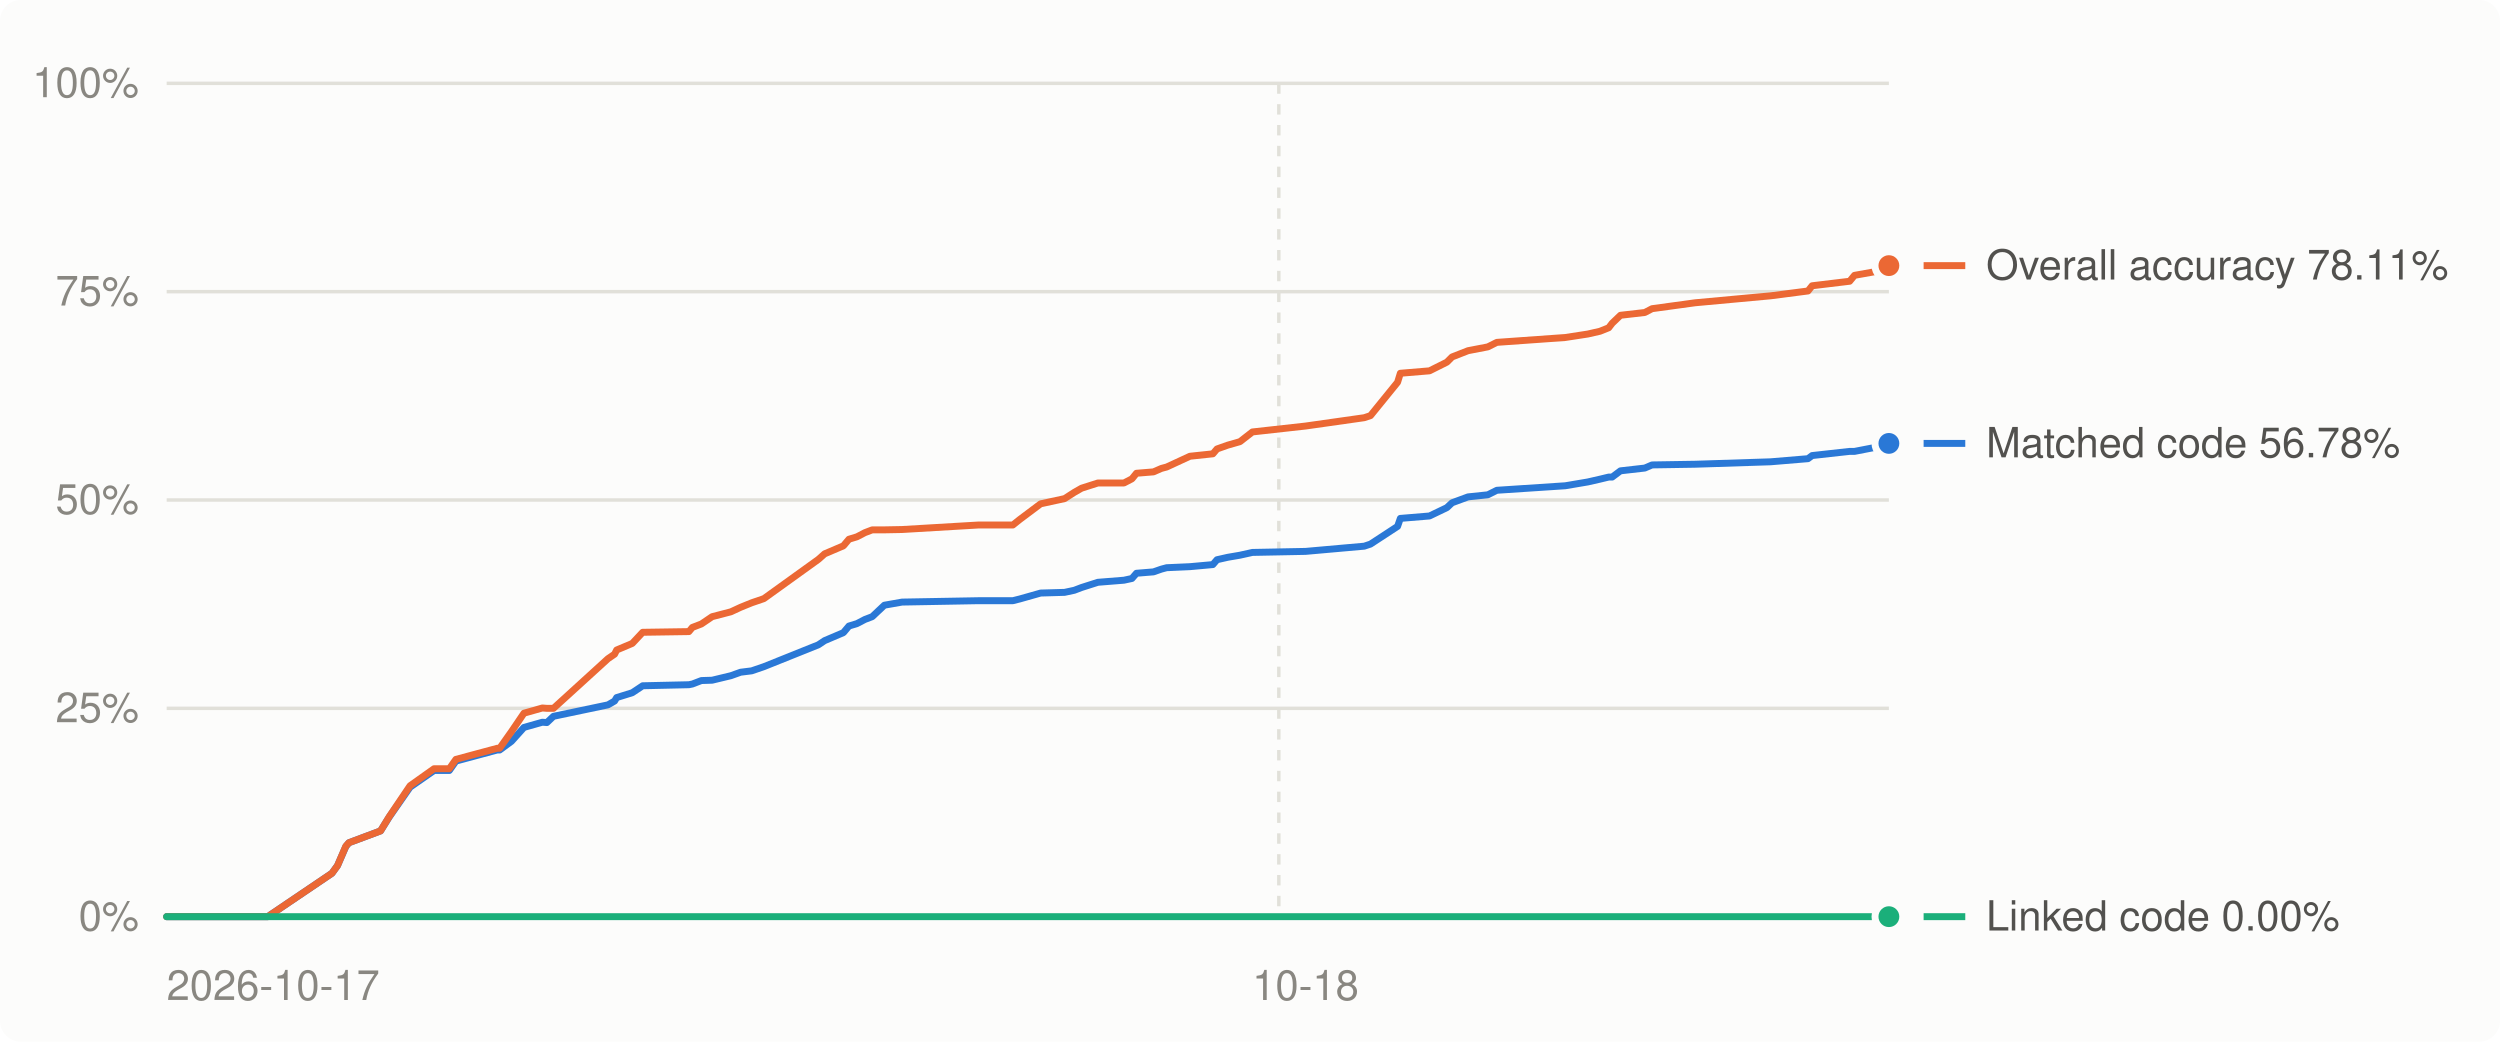
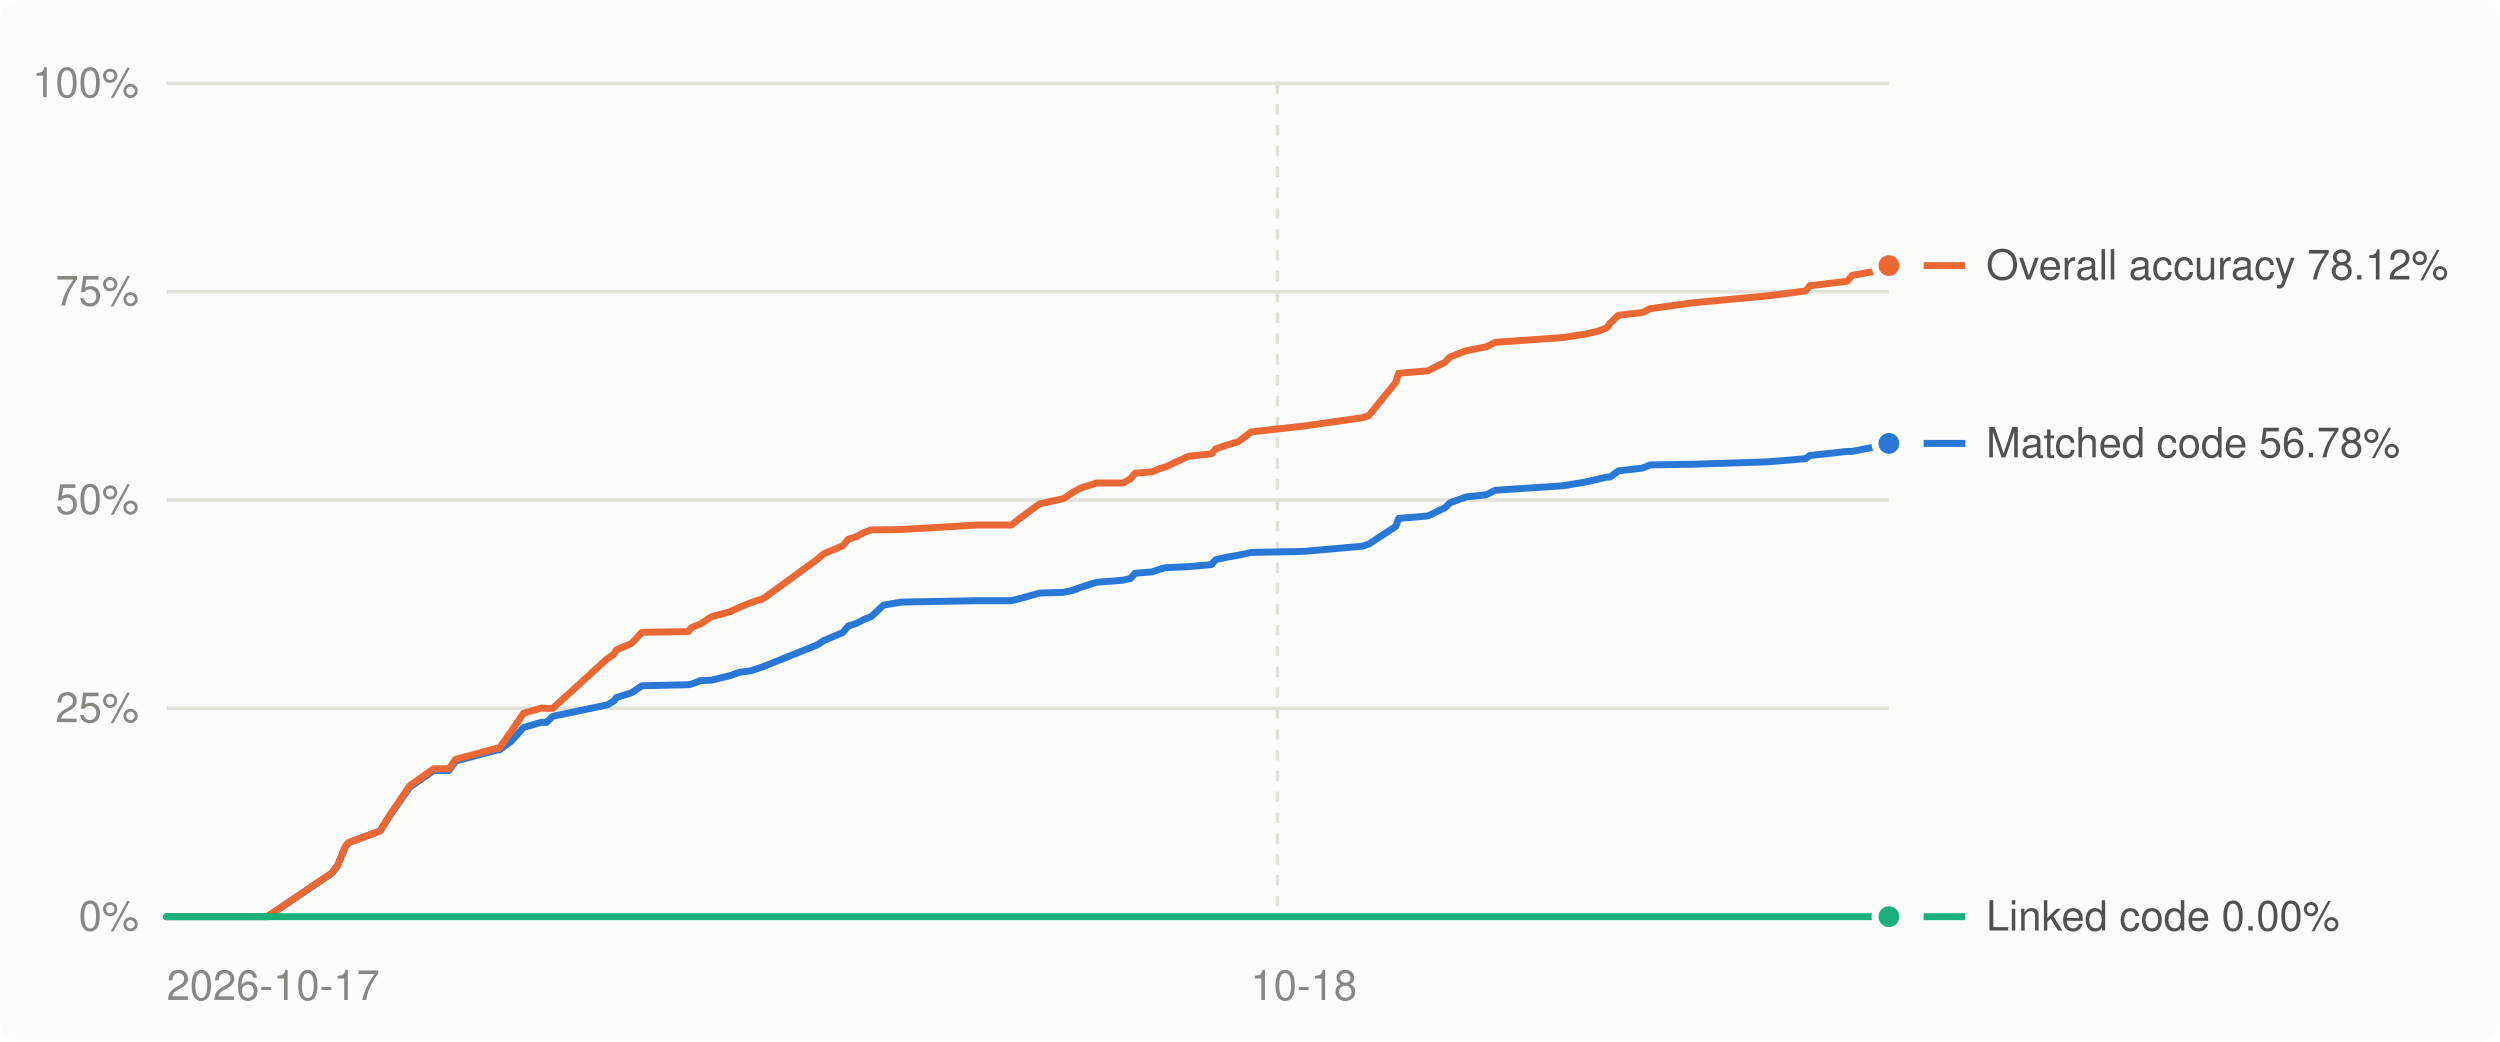
<svg xmlns="http://www.w3.org/2000/svg" viewBox="0 0 720 300" width="720" height="300" role="img" aria-label="Decompilation progress over time">
  <style>
.bg{fill:#fcfcfb}.grid{stroke:#e1e0d9}.muted{fill:#898781}.lbl{fill:#52514e}.ln0{stroke:#2a78d6}.dot0{fill:#2a78d6;stroke:#fcfcfb}.ln1{stroke:#eb6834}.dot1{fill:#eb6834;stroke:#fcfcfb}.ln2{stroke:#1baf7a}.dot2{fill:#1baf7a;stroke:#fcfcfb}
@media (prefers-color-scheme: dark){.bg{fill:#1a1a19}.grid{stroke:#2c2c2a}.muted{fill:#898781}.lbl{fill:#c3c2b7}.ln0{stroke:#3987e5}.dot0{fill:#3987e5;stroke:#1a1a19}.ln1{stroke:#d95926}.dot1{fill:#d95926;stroke:#1a1a19}.ln2{stroke:#199e70}.dot2{fill:#199e70;stroke:#1a1a19}}
text{font:12px -apple-system,BlinkMacSystemFont,'Segoe UI',Helvetica,Arial,sans-serif}
</style>
  <rect class="bg" width="720" height="300" rx="6" />
  <line x1="48" x2="544" y1="264.0" y2="264.0" class="grid" stroke-width="1" />
  <text x="40" y="268.0" class="muted" text-anchor="end">0%</text>
  <line x1="48" x2="544" y1="204.0" y2="204.0" class="grid" stroke-width="1" />
  <text x="40" y="208.0" class="muted" text-anchor="end">25%</text>
  <line x1="48" x2="544" y1="144.0" y2="144.0" class="grid" stroke-width="1" />
  <text x="40" y="148.0" class="muted" text-anchor="end">50%</text>
  <line x1="48" x2="544" y1="84.0" y2="84.0" class="grid" stroke-width="1" />
  <text x="40" y="88.0" class="muted" text-anchor="end">75%</text>
  <line x1="48" x2="544" y1="24.0" y2="24.0" class="grid" stroke-width="1" />
  <text x="40" y="28.0" class="muted" text-anchor="end">100%</text>
-   <line x1="368.3" x2="368.3" y1="24" y2="264" class="grid" stroke-width="1" stroke-dasharray="3 3" />
+   <line x1="367.9" x2="367.9" y1="24" y2="264" class="grid" stroke-width="1" stroke-dasharray="3 3" />
  <text class="muted" x="48.0" y="288" text-anchor="start">2026-10-17</text>
-   <text class="muted" x="376.0" y="288" text-anchor="middle">10-18</text>
-   <polyline points="48.0,264.0 77.1,264.0 95.6,251.5 97.2,249.3 99.6,243.8 100.5,242.7 109.6,239.3 112.1,235.3 118.1,226.7 125.0,221.9 129.4,221.9 131.3,219.2 143.2,216.0 143.9,216.0 147.3,213.5 150.9,209.5 156.2,208.0 157.5,208.1 159.4,206.3 175.1,203.0 177.0,201.9 177.6,200.9 182.1,199.5 185.1,197.5 198.4,197.2 199.4,197.0 202.0,196.0 205.1,195.9 210.5,194.6 213.3,193.6 216.5,193.2 220.0,192.0 235.7,185.7 237.5,184.5 242.9,182.2 244.5,180.3 246.8,179.6 249.1,178.4 251.2,177.6 254.7,174.3 259.8,173.4 281.8,173.0 291.7,173.0 293.7,172.5 299.7,170.8 306.6,170.6 309.4,170.0 311.5,169.2 316.2,167.7 323.7,167.1 326.0,166.6 327.3,165.1 332.2,164.7 334.5,163.9 336.0,163.5 342.7,163.2 349.3,162.6 350.5,161.2 353.6,160.5 357.1,159.9 360.7,159.1 376.0,158.8 392.9,157.3 394.7,156.7 402.5,151.6 403.3,149.3 411.7,148.6 416.7,146.2 418.2,144.8 422.8,143.1 428.5,142.5 431.1,141.2 450.8,139.9 457.3,138.8 460.8,138.0 463.3,137.4 464.3,137.4 466.7,135.6 473.7,134.8 475.8,133.9 488.2,133.7 509.9,133.0 520.7,132.1 521.9,131.2 532.7,130.0 534.1,130.0 540.8,128.7 544.0,127.7" fill="none" class="ln0" stroke-width="2" stroke-linejoin="round" stroke-linecap="round" />
-   <polyline points="48.0,264.0 77.1,264.0 95.6,251.5 97.2,249.3 99.6,243.7 100.5,242.7 109.6,239.3 112.1,235.2 118.1,226.3 125.0,221.4 129.4,221.4 131.3,218.7 143.2,215.5 143.9,215.5 147.3,210.7 150.9,205.4 156.2,203.9 157.5,204.0 159.4,204.0 175.1,189.7 177.0,188.4 177.6,187.2 182.1,185.3 185.1,182.1 198.4,181.9 199.4,180.7 202.0,179.7 205.1,177.6 210.5,176.2 213.3,174.9 216.5,173.6 220.0,172.4 235.7,161.1 237.5,159.5 242.9,157.2 244.5,155.3 246.8,154.6 249.1,153.4 251.2,152.6 254.7,152.6 259.8,152.5 281.8,151.2 291.7,151.2 293.7,149.6 299.7,145.1 306.6,143.6 309.4,141.8 311.5,140.6 316.2,139.1 323.7,139.1 326.0,137.9 327.3,136.3 332.2,135.9 334.5,134.9 336.0,134.5 342.7,131.4 349.3,130.7 350.5,129.3 353.6,128.2 357.1,127.2 360.7,124.4 376.0,122.7 392.9,120.3 394.7,119.7 402.5,110.1 403.3,107.5 411.7,106.8 416.7,104.3 418.2,102.8 422.8,101.0 428.5,99.9 431.1,98.6 450.8,97.2 457.3,96.2 460.8,95.4 463.3,94.4 464.3,93.1 466.7,90.8 473.7,90.0 475.8,88.9 488.2,87.2 509.9,85.2 520.7,83.8 521.9,82.3 532.7,81.0 534.1,79.3 540.8,78.1 544.0,76.5" fill="none" class="ln1" stroke-width="2" stroke-linejoin="round" stroke-linecap="round" />
-   <polyline points="48.0,264.0 77.1,264.0 95.6,264.0 97.2,264.0 99.6,264.0 100.5,264.0 109.6,264.0 112.1,264.0 118.1,264.0 125.0,264.0 129.4,264.0 131.3,264.0 143.2,264.0 143.9,264.0 147.3,264.0 150.9,264.0 156.2,264.0 157.5,264.0 159.4,264.0 175.1,264.0 177.0,264.0 177.6,264.0 182.1,264.0 185.1,264.0 198.4,264.0 199.4,264.0 202.0,264.0 205.1,264.0 210.5,264.0 213.3,264.0 216.5,264.0 220.0,264.0 235.7,264.0 237.5,264.0 242.9,264.0 244.5,264.0 246.8,264.0 249.1,264.0 251.2,264.0 254.7,264.0 259.8,264.0 281.8,264.0 291.7,264.0 293.7,264.0 299.7,264.0 306.6,264.0 309.4,264.0 311.5,264.0 316.2,264.0 323.7,264.0 326.0,264.0 327.3,264.0 332.2,264.0 334.5,264.0 336.0,264.0 342.7,264.0 349.3,264.0 350.5,264.0 353.6,264.0 357.1,264.0 360.7,264.0 376.0,264.0 392.9,264.0 394.7,264.0 402.5,264.0 403.3,264.0 411.7,264.0 416.7,264.0 418.2,264.0 422.8,264.0 428.5,264.0 431.1,264.0 450.8,264.0 457.3,264.0 460.8,264.0 463.3,264.0 464.3,264.0 466.7,264.0 473.7,264.0 475.8,264.0 488.2,264.0 509.9,264.0 520.7,264.0 521.9,264.0 532.7,264.0 534.1,264.0 540.8,264.0 544.0,264.0" fill="none" class="ln2" stroke-width="2" stroke-linejoin="round" stroke-linecap="round" />
+   <text class="muted" x="375.5" y="288" text-anchor="middle">10-18</text>
+   <polyline points="48.0,264.0 77.0,264.0 95.5,251.5 97.2,249.3 99.5,243.8 100.4,242.7 109.5,239.3 112.0,235.3 118.0,226.7 124.9,221.9 129.3,221.9 131.2,219.2 143.1,216.0 143.8,216.0 147.2,213.5 150.8,209.5 156.0,208.0 157.3,208.1 159.2,206.3 174.9,203.0 176.8,201.9 177.5,200.9 181.9,199.5 184.9,197.5 198.2,197.2 199.2,197.0 201.8,196.0 204.9,195.9 210.2,194.6 213.0,193.6 216.2,193.2 219.8,192.0 235.4,185.7 237.2,184.5 242.7,182.2 244.3,180.3 246.5,179.6 248.8,178.4 250.9,177.6 254.4,174.3 259.5,173.4 281.5,173.0 291.3,173.0 293.3,172.5 299.4,170.8 306.3,170.6 309.0,170.0 311.1,169.2 315.8,167.7 323.4,167.1 325.6,166.6 326.9,165.1 331.8,164.7 334.1,163.9 335.6,163.5 342.3,163.2 348.9,162.6 350.1,161.2 353.2,160.5 356.7,159.9 360.3,159.1 375.5,158.8 392.4,157.3 394.2,156.7 402.0,151.6 402.8,149.3 411.2,148.6 416.2,146.2 417.6,144.8 422.3,143.1 428.0,142.5 430.6,141.2 450.2,139.9 456.7,138.8 460.2,138.0 462.8,137.4 463.7,137.4 466.1,135.6 473.1,134.8 475.2,133.9 487.6,133.7 509.2,133.0 520.0,132.1 521.2,131.2 532.0,130.0 533.4,130.0 540.1,128.7 543.3,127.7 544.0,127.7" fill="none" class="ln0" stroke-width="2" stroke-linejoin="round" stroke-linecap="round" />
+   <polyline points="48.0,264.0 77.0,264.0 95.5,251.5 97.2,249.3 99.5,243.7 100.4,242.7 109.5,239.3 112.0,235.2 118.0,226.3 124.9,221.4 129.3,221.4 131.2,218.7 143.1,215.5 143.8,215.5 147.2,210.7 150.8,205.4 156.0,203.9 157.3,204.0 159.2,204.0 174.9,189.7 176.8,188.4 177.5,187.2 181.9,185.3 184.9,182.1 198.2,181.9 199.2,180.7 201.8,179.7 204.9,177.6 210.2,176.2 213.0,174.9 216.2,173.6 219.8,172.4 235.4,161.1 237.2,159.5 242.7,157.2 244.3,155.3 246.5,154.6 248.8,153.4 250.9,152.6 254.4,152.6 259.5,152.5 281.5,151.2 291.3,151.2 293.3,149.6 299.4,145.1 306.3,143.6 309.0,141.8 311.1,140.6 315.8,139.1 323.4,139.1 325.6,137.9 326.9,136.3 331.8,135.9 334.1,134.9 335.6,134.5 342.3,131.4 348.9,130.7 350.1,129.3 353.2,128.2 356.7,127.2 360.3,124.4 375.5,122.7 392.4,120.3 394.2,119.7 402.0,110.1 402.8,107.5 411.2,106.8 416.2,104.3 417.6,102.8 422.3,101.0 428.0,99.9 430.6,98.6 450.2,97.2 456.7,96.2 460.2,95.4 462.8,94.4 463.7,93.1 466.1,90.8 473.1,90.0 475.2,88.9 487.6,87.2 509.2,85.2 520.0,83.8 521.2,82.3 532.0,81.0 533.4,79.3 540.1,78.1 543.3,76.5 544.0,76.5" fill="none" class="ln1" stroke-width="2" stroke-linejoin="round" stroke-linecap="round" />
+   <polyline points="48.0,264.0 77.0,264.0 95.5,264.0 97.2,264.0 99.5,264.0 100.4,264.0 109.5,264.0 112.0,264.0 118.0,264.0 124.9,264.0 129.3,264.0 131.2,264.0 143.1,264.0 143.8,264.0 147.2,264.0 150.8,264.0 156.0,264.0 157.3,264.0 159.2,264.0 174.9,264.0 176.8,264.0 177.5,264.0 181.9,264.0 184.9,264.0 198.2,264.0 199.2,264.0 201.8,264.0 204.9,264.0 210.2,264.0 213.0,264.0 216.2,264.0 219.8,264.0 235.4,264.0 237.2,264.0 242.7,264.0 244.3,264.0 246.5,264.0 248.8,264.0 250.9,264.0 254.4,264.0 259.5,264.0 281.5,264.0 291.3,264.0 293.3,264.0 299.4,264.0 306.3,264.0 309.0,264.0 311.1,264.0 315.8,264.0 323.4,264.0 325.6,264.0 326.9,264.0 331.8,264.0 334.1,264.0 335.6,264.0 342.3,264.0 348.9,264.0 350.1,264.0 353.2,264.0 356.7,264.0 360.3,264.0 375.5,264.0 392.4,264.0 394.2,264.0 402.0,264.0 402.8,264.0 411.2,264.0 416.2,264.0 417.6,264.0 422.3,264.0 428.0,264.0 430.6,264.0 450.2,264.0 456.7,264.0 460.2,264.0 462.8,264.0 463.7,264.0 466.1,264.0 473.1,264.0 475.2,264.0 487.6,264.0 509.2,264.0 520.0,264.0 521.2,264.0 532.0,264.0 533.4,264.0 540.1,264.0 543.3,264.0 544.0,264.0" fill="none" class="ln2" stroke-width="2" stroke-linejoin="round" stroke-linecap="round" />
  <circle cx="544.0" cy="127.7" r="4" class="dot0" stroke-width="2" />
  <circle cx="544.0" cy="76.5" r="4" class="dot1" stroke-width="2" />
  <circle cx="544.0" cy="264.0" r="4" class="dot2" stroke-width="2" />
  <line x1="554" x2="566" y1="264.0" y2="264.0" class="ln2" stroke-width="2" />
  <text class="lbl" x="572" y="268.0">Linked code 0.00%</text>
  <line x1="554" x2="566" y1="127.7" y2="127.7" class="ln0" stroke-width="2" />
  <text class="lbl" x="572" y="131.7">Matched code 56.78%</text>
  <line x1="554" x2="566" y1="76.5" y2="76.5" class="ln1" stroke-width="2" />
-   <text class="lbl" x="572" y="80.5">Overall accuracy 78.11%</text>
+   <text class="lbl" x="572" y="80.5">Overall accuracy 78.12%</text>
</svg>
